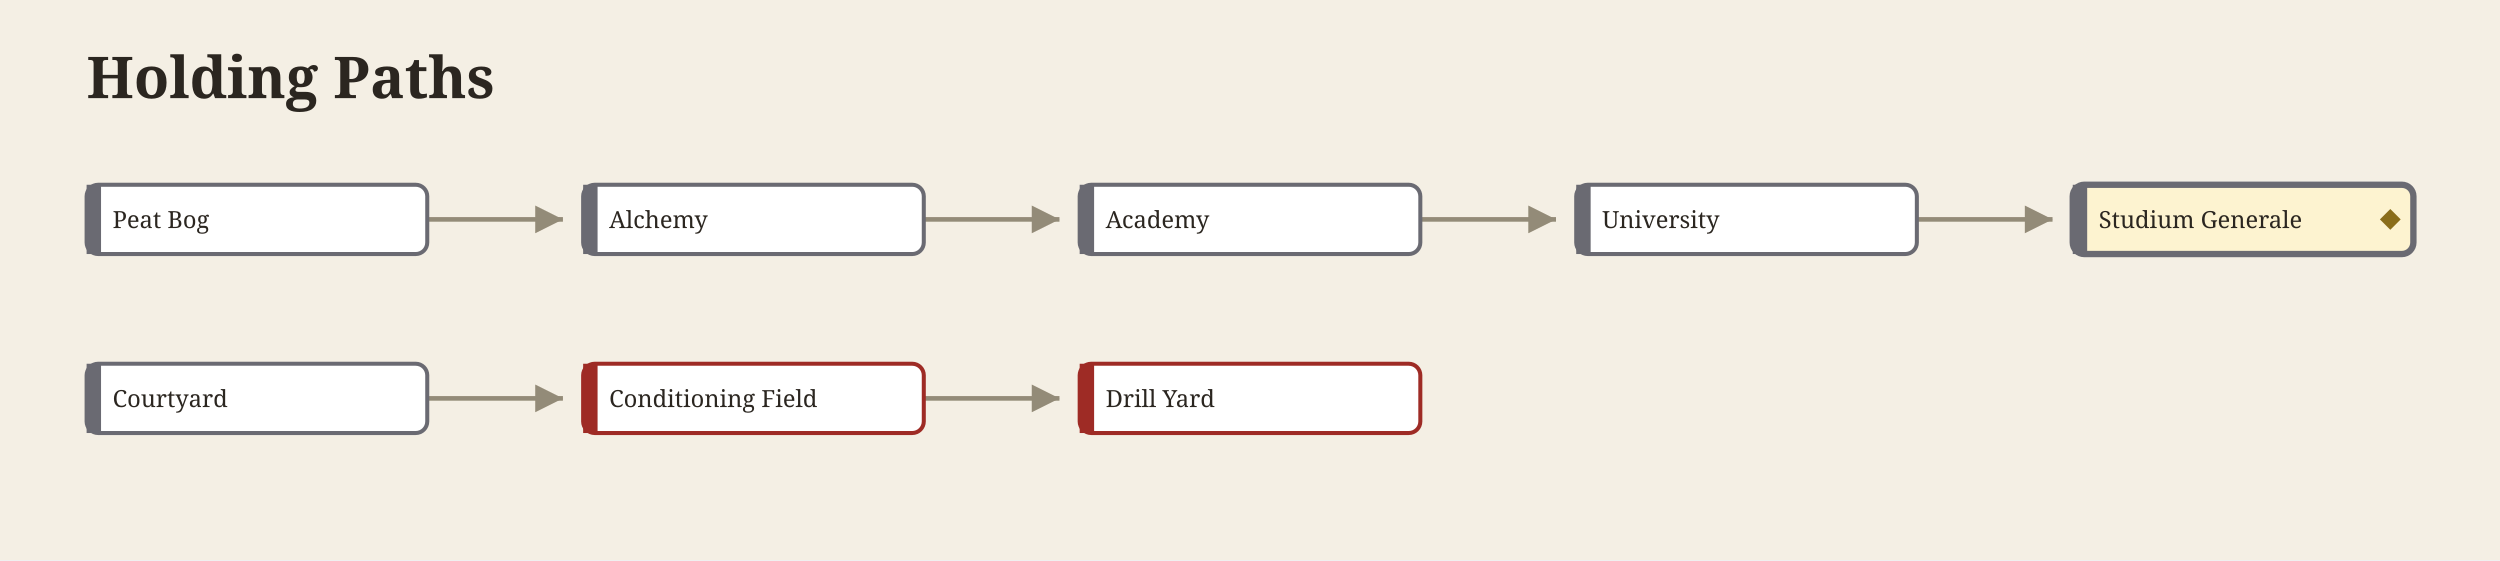
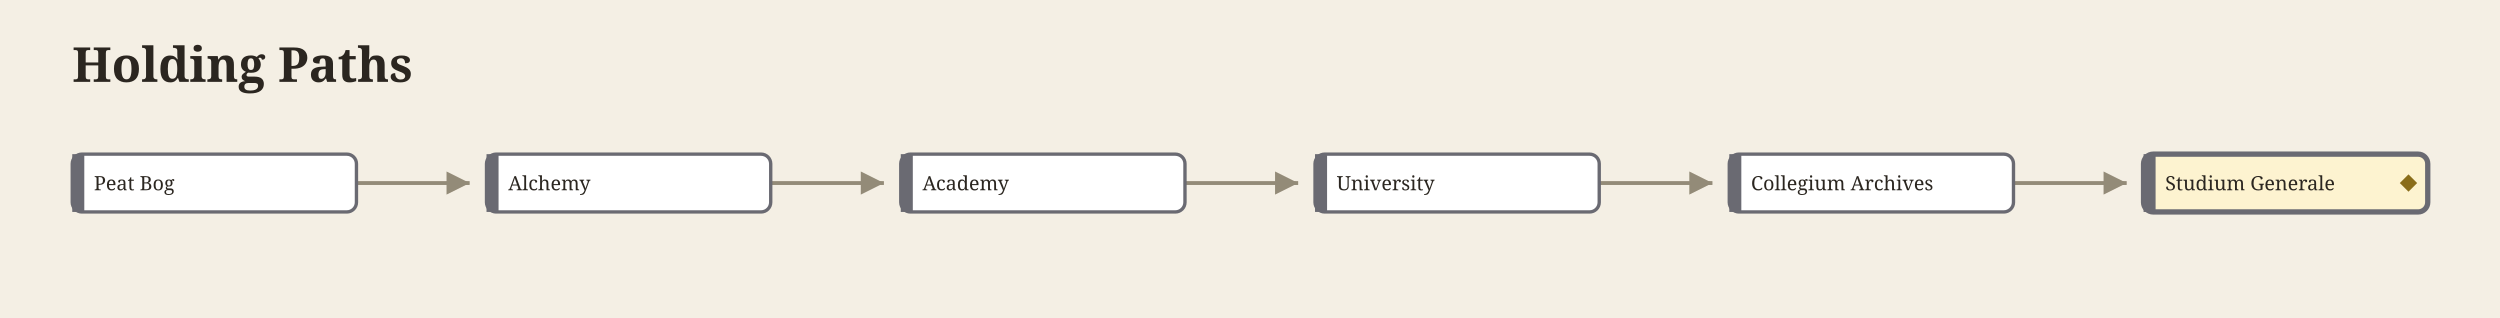
- <svg xmlns="http://www.w3.org/2000/svg" width="866" height="194" viewBox="0 0 866 194" font-family="Georgia, serif">
-   <rect width="866" height="194" fill="#f4efe4" />
+ <svg xmlns="http://www.w3.org/2000/svg" width="1038" height="132" viewBox="0 0 1038 132" font-family="Georgia, serif">
+   <rect width="1038" height="132" fill="#f4efe4" />
  <defs>
    <marker id="arw-2E5A8C" markerWidth="7" markerHeight="7" refX="6" refY="3" orient="auto">
      <path d="M0,0 L6,3 L0,6 Z" fill="#2E5A8C" />
    </marker>
    <marker id="arw-9E2B25" markerWidth="7" markerHeight="7" refX="6" refY="3" orient="auto">
      <path d="M0,0 L6,3 L0,6 Z" fill="#9E2B25" />
    </marker>
    <marker id="arw-1c9c8c" markerWidth="7" markerHeight="7" refX="6" refY="3" orient="auto">
      <path d="M0,0 L6,3 L0,6 Z" fill="#1c9c8c" />
    </marker>
    <marker id="arw-C6A024" markerWidth="7" markerHeight="7" refX="6" refY="3" orient="auto">
      <path d="M0,0 L6,3 L0,6 Z" fill="#C6A024" />
    </marker>
    <marker id="arw-6A3D8F" markerWidth="7" markerHeight="7" refX="6" refY="3" orient="auto">
      <path d="M0,0 L6,3 L0,6 Z" fill="#6A3D8F" />
    </marker>
    <marker id="arw-CC6A1A" markerWidth="7" markerHeight="7" refX="6" refY="3" orient="auto">
      <path d="M0,0 L6,3 L0,6 Z" fill="#CC6A1A" />
    </marker>
    <marker id="arw-3a7d3a" markerWidth="7" markerHeight="7" refX="6" refY="3" orient="auto">
      <path d="M0,0 L6,3 L0,6 Z" fill="#3a7d3a" />
    </marker>
    <marker id="arw-b5347a" markerWidth="7" markerHeight="7" refX="6" refY="3" orient="auto">
      <path d="M0,0 L6,3 L0,6 Z" fill="#b5347a" />
    </marker>
    <marker id="arw-2b6f9e" markerWidth="7" markerHeight="7" refX="6" refY="3" orient="auto">
      <path d="M0,0 L6,3 L0,6 Z" fill="#2b6f9e" />
    </marker>
    <marker id="arw-8a6d1a" markerWidth="7" markerHeight="7" refX="6" refY="3" orient="auto">
      <path d="M0,0 L6,3 L0,6 Z" fill="#8a6d1a" />
    </marker>
    <marker id="arw-5f5647" markerWidth="7" markerHeight="7" refX="6" refY="3" orient="auto">
      <path d="M0,0 L6,3 L0,6 Z" fill="#5f5647" />
    </marker>
    <marker id="arw-7a2ea0" markerWidth="7" markerHeight="7" refX="6" refY="3" orient="auto">
      <path d="M0,0 L6,3 L0,6 Z" fill="#7a2ea0" />
    </marker>
    <marker id="arw-0f8a7e" markerWidth="7" markerHeight="7" refX="6" refY="3" orient="auto">
      <path d="M0,0 L6,3 L0,6 Z" fill="#0f8a7e" />
    </marker>
    <marker id="arw-a83232" markerWidth="7" markerHeight="7" refX="6" refY="3" orient="auto">
      <path d="M0,0 L6,3 L0,6 Z" fill="#a83232" />
    </marker>
    <marker id="arw-8f8672" markerWidth="7" markerHeight="7" refX="6" refY="3" orient="auto">
      <path d="M0,0 L6,3 L0,6 Z" fill="#8f8672" />
    </marker>
  </defs>
  <text x="30" y="34" font-size="20" font-weight="bold" fill="#2b2620">Holding Paths</text>
  <path d="M148,76 L195,76" fill="none" stroke="#f4efe4" stroke-width="4.6" opacity="1" />
  <path d="M148,76 L195,76" fill="none" stroke="#8f8672" stroke-width="1.6" opacity="0.95" marker-end="url(#arw-8f8672)" />
  <path d="M320,76 L367,76" fill="none" stroke="#f4efe4" stroke-width="4.6" opacity="1" />
  <path d="M320,76 L367,76" fill="none" stroke="#8f8672" stroke-width="1.6" opacity="0.95" marker-end="url(#arw-8f8672)" />
  <path d="M492,76 L539,76" fill="none" stroke="#f4efe4" stroke-width="4.6" opacity="1" />
  <path d="M492,76 L539,76" fill="none" stroke="#8f8672" stroke-width="1.6" opacity="0.95" marker-end="url(#arw-8f8672)" />
  <path d="M664,76 L711,76" fill="none" stroke="#f4efe4" stroke-width="4.6" opacity="1" />
  <path d="M664,76 L711,76" fill="none" stroke="#8f8672" stroke-width="1.6" opacity="0.95" marker-end="url(#arw-8f8672)" />
+   <path d="M836,76 L883,76" fill="none" stroke="#f4efe4" stroke-width="4.6" opacity="1" />
+   <path d="M836,76 L883,76" fill="none" stroke="#8f8672" stroke-width="1.6" opacity="0.95" marker-end="url(#arw-8f8672)" />
  <rect x="30" y="64" width="118" height="24" rx="4" fill="#ffffff" stroke="#6a6a72" stroke-width="1.4" />
  <rect x="30" y="64" width="5" height="24" fill="#6a6a72" />
  <text x="39" y="79" font-size="8.2" fill="#2b2620">Peat Bog</text>
  <rect x="202" y="64" width="118" height="24" rx="4" fill="#ffffff" stroke="#6a6a72" stroke-width="1.4" />
  <rect x="202" y="64" width="5" height="24" fill="#6a6a72" />
  <text x="211" y="79" font-size="8.2" fill="#2b2620">Alchemy</text>
  <rect x="374" y="64" width="118" height="24" rx="4" fill="#ffffff" stroke="#6a6a72" stroke-width="1.4" />
  <rect x="374" y="64" width="5" height="24" fill="#6a6a72" />
  <text x="383" y="79" font-size="8.2" fill="#2b2620">Academy</text>
  <rect x="546" y="64" width="118" height="24" rx="4" fill="#ffffff" stroke="#6a6a72" stroke-width="1.4" />
  <rect x="546" y="64" width="5" height="24" fill="#6a6a72" />
  <text x="555" y="79" font-size="8.2" fill="#2b2620">University</text>
-   <rect x="718" y="64" width="118" height="24" rx="4" fill="#fdf3d0" stroke="#6a6a72" stroke-width="2.2" />
+   <rect x="718" y="64" width="118" height="24" rx="4" fill="#ffffff" stroke="#6a6a72" stroke-width="1.4" />
  <rect x="718" y="64" width="5" height="24" fill="#6a6a72" />
-   <text x="727" y="79" font-size="8.2" fill="#2b2620">Studium Generale</text>
-   <polygon points="828.0,72.4 831.6,76.0 828.0,79.6 824.4,76.0" fill="#8a6d1a" />
-   <path d="M148,138 L195,138" fill="none" stroke="#f4efe4" stroke-width="4.6" opacity="1" />
-   <path d="M148,138 L195,138" fill="none" stroke="#8f8672" stroke-width="1.6" opacity="0.95" marker-end="url(#arw-8f8672)" />
-   <path d="M320,138 L367,138" fill="none" stroke="#f4efe4" stroke-width="4.6" opacity="1" />
-   <path d="M320,138 L367,138" fill="none" stroke="#8f8672" stroke-width="1.6" opacity="0.95" marker-end="url(#arw-8f8672)" />
-   <rect x="30" y="126" width="118" height="24" rx="4" fill="#ffffff" stroke="#6a6a72" stroke-width="1.4" />
-   <rect x="30" y="126" width="5" height="24" fill="#6a6a72" />
-   <text x="39" y="141" font-size="8.2" fill="#2b2620">Courtyard</text>
-   <rect x="202" y="126" width="118" height="24" rx="4" fill="#ffffff" stroke="#9E2B25" stroke-width="1.4" />
-   <rect x="202" y="126" width="5" height="24" fill="#9E2B25" />
-   <text x="211" y="141" font-size="8.2" fill="#2b2620">Conditioning Field</text>
-   <rect x="374" y="126" width="118" height="24" rx="4" fill="#ffffff" stroke="#9E2B25" stroke-width="1.4" />
-   <rect x="374" y="126" width="5" height="24" fill="#9E2B25" />
-   <text x="383" y="141" font-size="8.2" fill="#2b2620">Drill Yard</text>
+   <text x="727" y="79" font-size="8.2" fill="#2b2620">Collegium Archives</text>
+   <rect x="890" y="64" width="118" height="24" rx="4" fill="#fdf3d0" stroke="#6a6a72" stroke-width="2.2" />
+   <rect x="890" y="64" width="5" height="24" fill="#6a6a72" />
+   <text x="899" y="79" font-size="8.2" fill="#2b2620">Studium Generale</text>
+   <polygon points="1000.0,72.4 1003.6,76.0 1000.0,79.6 996.4,76.0" fill="#8a6d1a" />
</svg>
